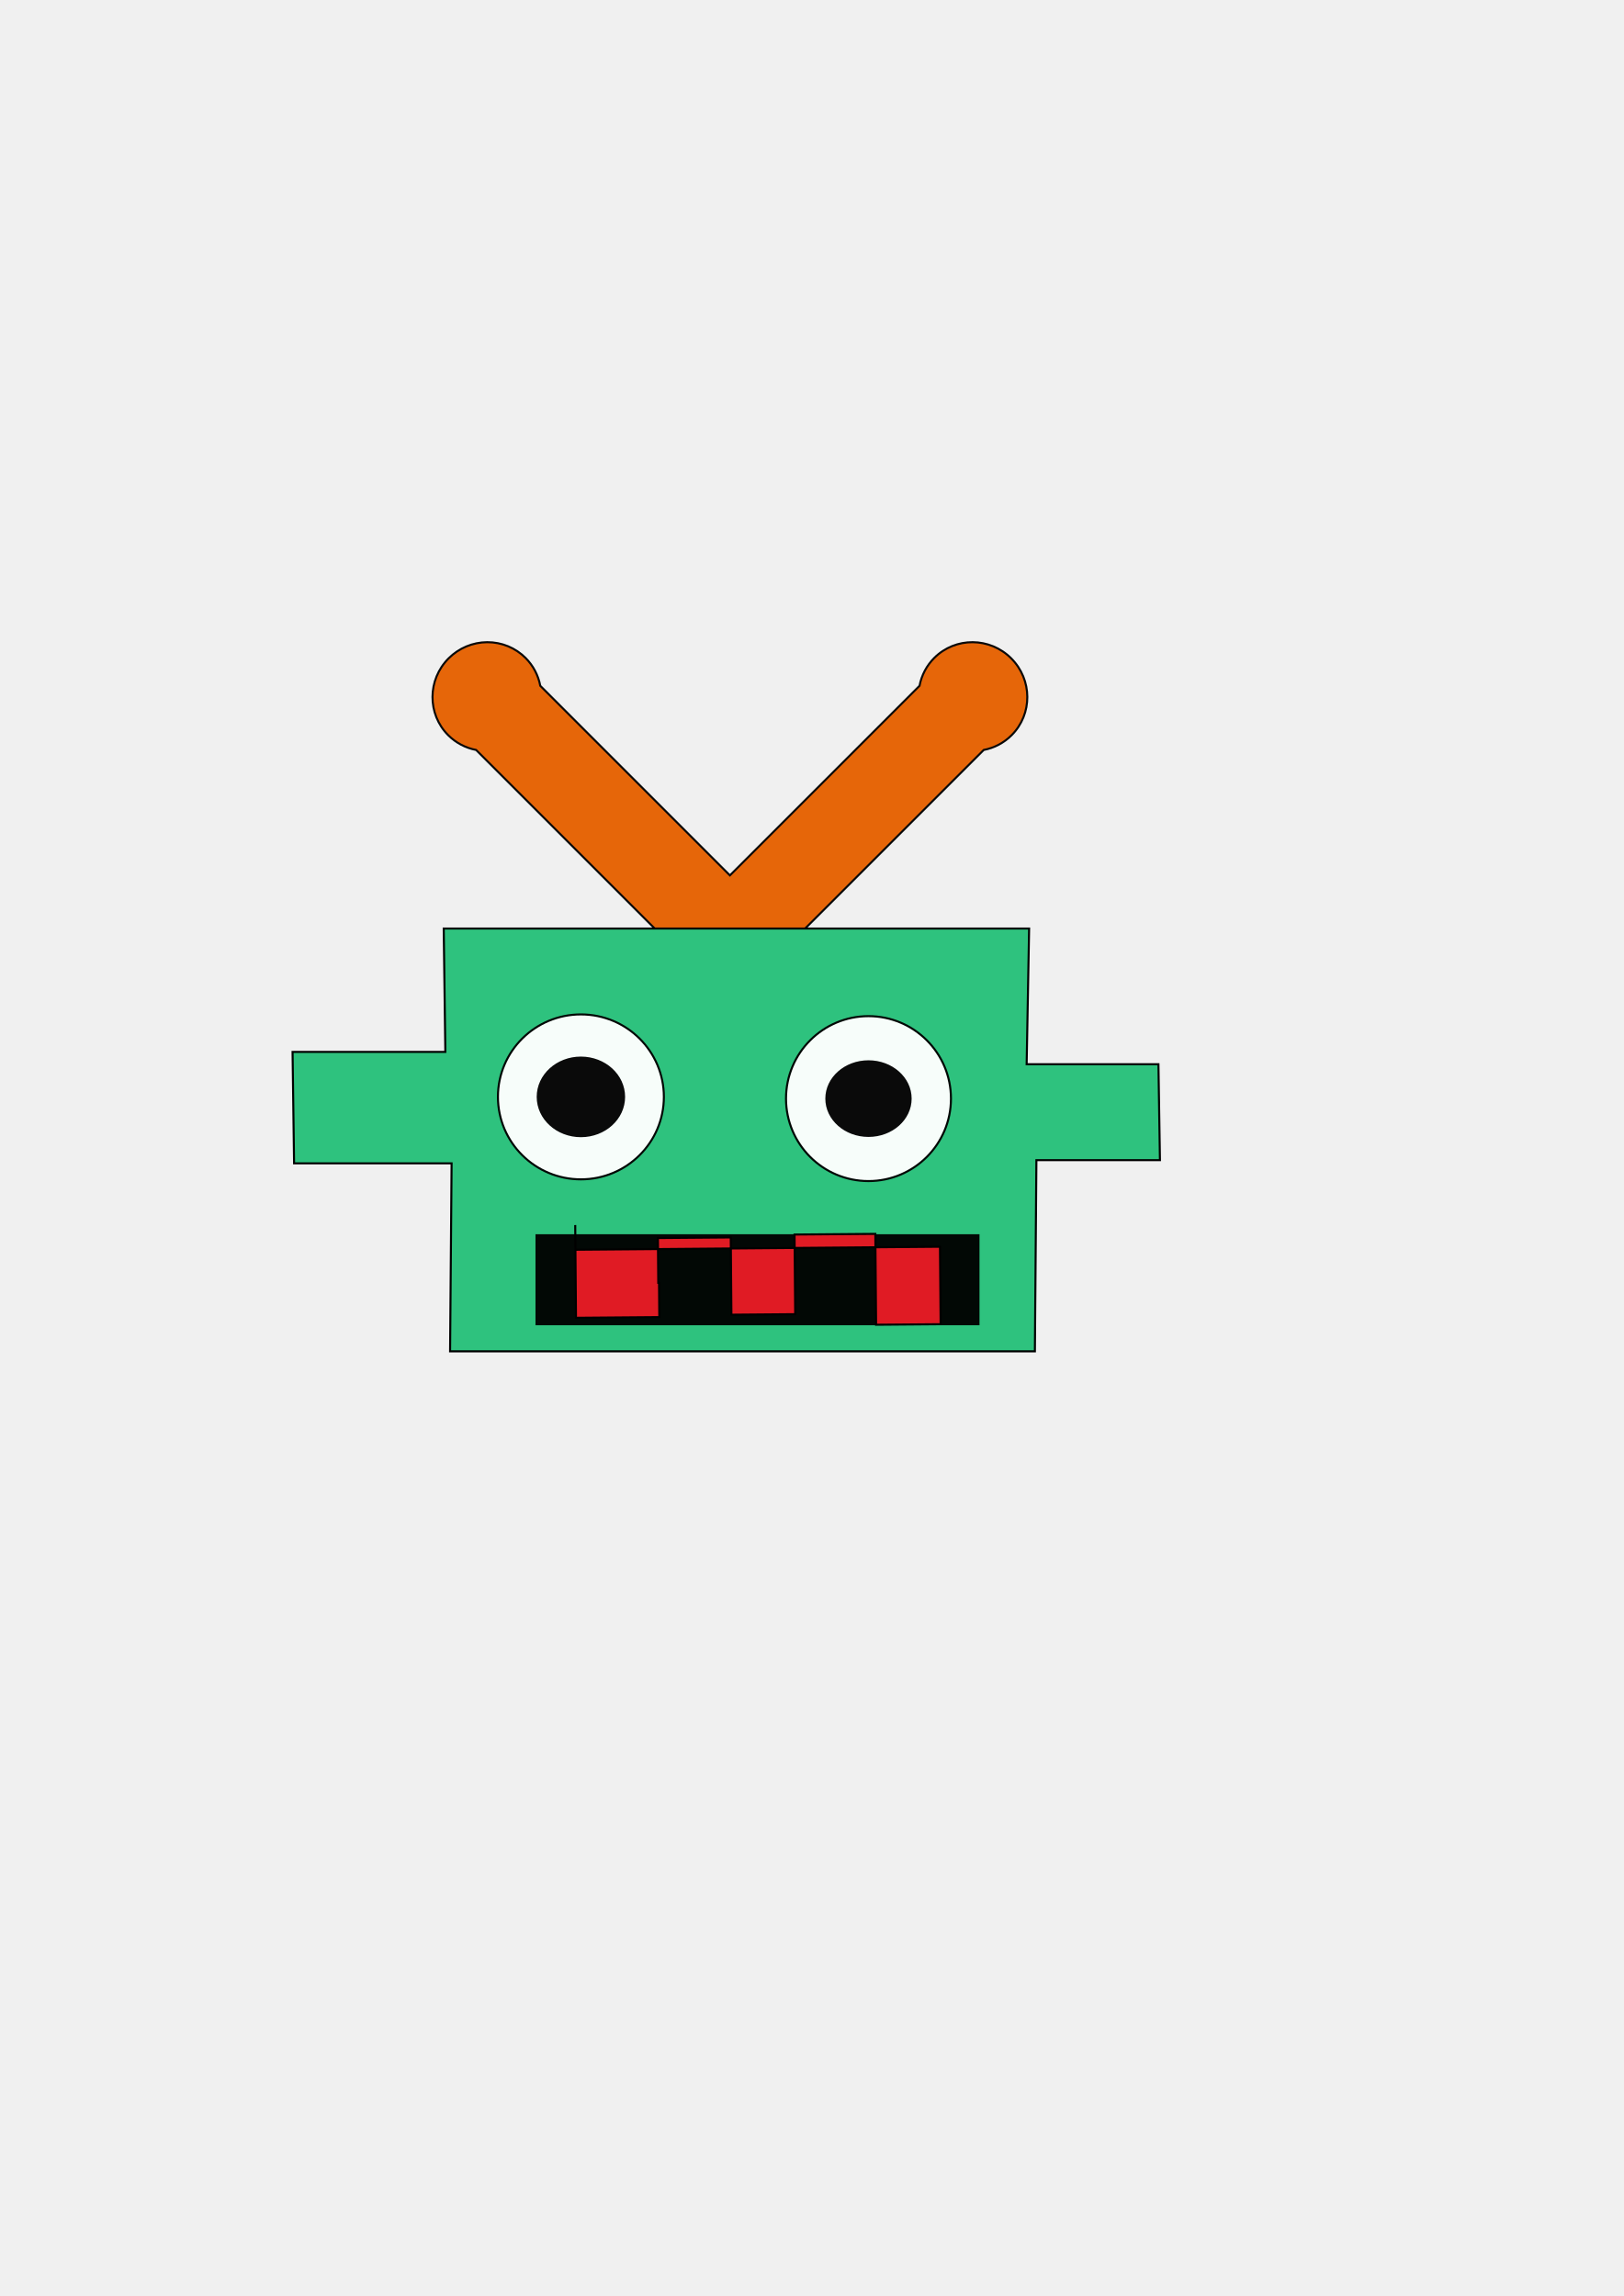
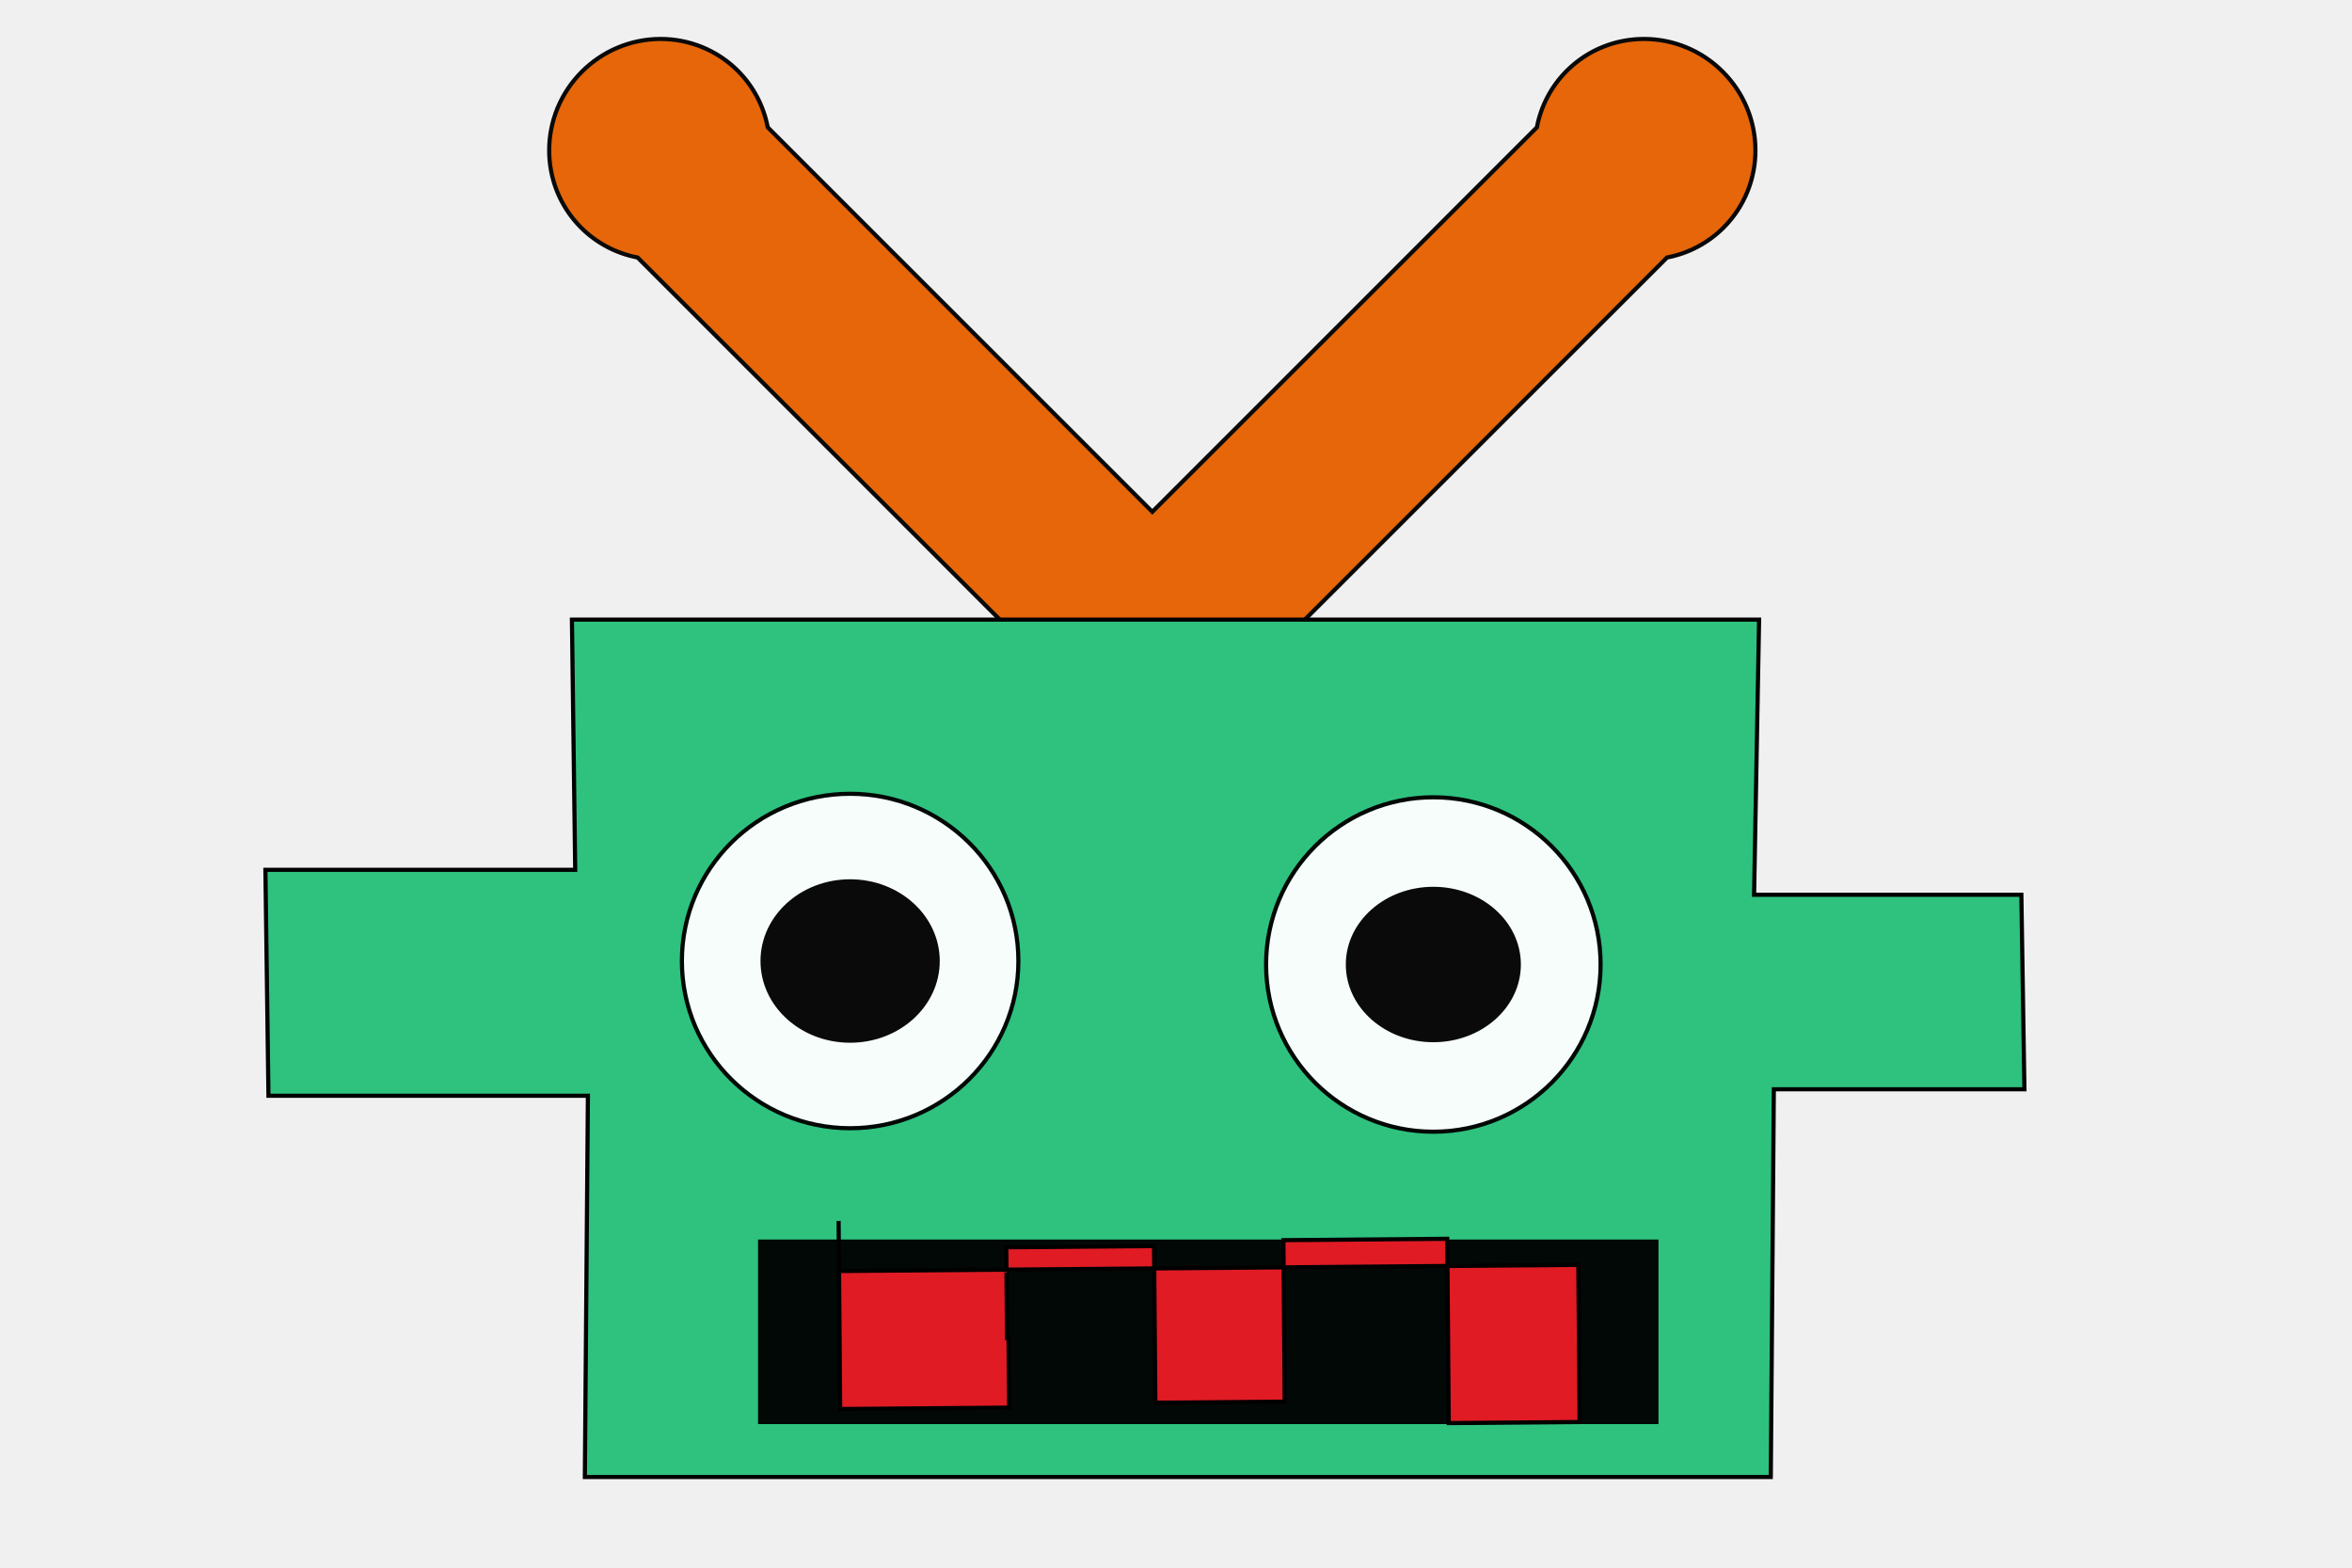
- <svg xmlns="http://www.w3.org/2000/svg" width="210mm" height="297mm" viewBox="0 0 210 297" version="1.1" id="svg6180">
+ <svg xmlns="http://www.w3.org/2000/svg" width="150mm" height="100mm" viewBox="0 0 150 100" version="1.1" id="svg6180">
  <defs id="defs6177" />
-   <path id="rect7076" style="opacity:0.96;fill:#e66100;stroke:#000000;stroke-width:0.265" d="m 63.008,83.071 a 6.996,7.071 45 0 0 -4.984,2.087 6.996,7.071 45 0 0 -0.053,9.947 6.996,7.071 45 0 0 3.605,1.907 l 30.832,30.832 1.994,-1.994 1.994,1.994 30.832,-30.832 a 7.071,6.996 45 0 0 3.605,-1.907 7.071,6.996 45 0 0 -0.053,-9.947 7.071,6.996 45 0 0 -9.947,-0.053 7.071,6.996 45 0 0 -1.906,3.605 L 94.402,113.235 69.877,88.71 A 6.996,7.071 45 0 0 67.971,85.105 6.996,7.071 45 0 0 63.008,83.071 Z" />
+   <path id="rect7076" style="opacity:0.96;fill:#e66100;stroke:#000000;stroke-width:0.265" d="m 42.095,2.485 a 6.996,7.071 45 0 0 -4.984,2.087 6.996,7.071 45 0 0 -0.053,9.947 6.996,7.071 45 0 0 3.605,1.907 l 30.832,30.832 1.994,-1.994 1.994,1.994 30.832,-30.832 a 7.071,6.996 45 0 0 3.605,-1.907 7.071,6.996 45 0 0 -0.053,-9.947 7.071,6.996 45 0 0 -9.947,-0.053 7.071,6.996 45 0 0 -1.906,3.605 L 73.489,32.648 48.964,8.124 a 6.996,7.071 45 0 0 -1.906,-3.605 6.996,7.071 45 0 0 -4.963,-2.034 z" />
  <g id="layer3" />
  <g id="layer1">
-     <path style="fill:#2ec27e;stroke:#000000;stroke-width:0.265px;stroke-linecap:butt;stroke-linejoin:miter;stroke-opacity:1" d="m 57.388,120.111 h 75.712 l -0.319,17.552 h 17.045 l 0.195,12.409 H 134.042 l -0.195,24.732 H 58.212 l 0.195,-24.321 h -20.373 l -0.195,-14.413 h 19.758 z" id="path6328" />
-     <g id="path6386" style="opacity:0.96">
+     <path style="fill:#2ec27e;stroke:#000000;stroke-width:0.265px;stroke-linecap:butt;stroke-linejoin:miter;stroke-opacity:1" d="m 36.475,39.524 h 75.712 l -0.319,17.552 h 17.045 l 0.195,12.409 h -15.98 l -0.195,24.732 H 37.299 l 0.195,-24.321 h -20.373 l -0.195,-14.413 h 19.758 z" id="path6328" />
+     <g id="path6386" style="opacity:0.96" transform="translate(-20.91293,-80.58672)">
      <path style="color:#000000;fill:#ffffff;stroke-width:0.265;-inkscape-stroke:none" d="M 85.86,141.887 A 10.73,10.667 0 0 1 75.13,152.555 10.73,10.667 0 0 1 64.4,141.887 10.73,10.667 0 0 1 75.13,131.22 10.73,10.667 0 0 1 85.86,141.887 Z" id="path6681" />
      <path style="color:#000000;fill:#000000;-inkscape-stroke:none" d="m 75.131,131.088 c -5.997,0 -10.863,4.836 -10.863,10.799 0,5.963 4.866,10.801 10.863,10.801 5.997,0 10.861,-4.838 10.861,-10.801 0,-5.963 -4.864,-10.799 -10.861,-10.799 z m 0,0.264 c 5.855,0 10.598,4.716 10.598,10.535 0,5.819 -4.743,10.535 -10.598,10.535 -5.855,0 -10.598,-4.716 -10.598,-10.535 0,-5.819 4.743,-10.535 10.598,-10.535 z" id="path6683" />
    </g>
-     <circle style="opacity:0.96;fill:#ffffff;stroke:#000000;stroke-width:0.265" id="circle6677" cx="112.325" cy="142.111" r="10.667" />
-     <ellipse style="opacity:0.96;fill:#000000;stroke:#000000;stroke-width:0.37" id="path6386-7" cx="75.13" cy="141.888" rx="5.531" ry="5.028" />
-     <ellipse style="opacity:0.96;fill:#000000;stroke:#000000;stroke-width:0.356" id="path6386-7-5" cx="112.325" cy="142.111" rx="5.404" ry="4.779" />
-     <rect style="opacity:0.96;fill:#000000;stroke:#000000;stroke-width:0.265" id="rect6971" width="57.16" height="11.507" x="69.39" y="159.787" />
-     <path style="fill:#e01b24;stroke:#000000;stroke-width:0.265px;stroke-linecap:butt;stroke-linejoin:miter;stroke-opacity:1" d="m 74.396,158.467 0.099,11.999 10.776,-0.089 -0.037,-4.434 -0.097,6e-4 -0.048,-5.795 9.424,-0.078 0.083,9.993 8.251,-0.068 -0.085,-10.301 10.449,-0.087 0.097,11.756 8.347,-0.069 -0.083,-10.022 -47.15,0.391 z" id="path6973" />
+     <circle style="opacity:0.96;fill:#ffffff;stroke:#000000;stroke-width:0.265" id="circle6677" cx="91.412" cy="61.524" r="10.667" />
+     <ellipse style="opacity:0.96;fill:#000000;stroke:#000000;stroke-width:0.37" id="path6386-7" cx="54.217" cy="61.301" rx="5.531" ry="5.028" />
+     <ellipse style="opacity:0.96;fill:#000000;stroke:#000000;stroke-width:0.356" id="path6386-7-5" cx="91.412" cy="61.524" rx="5.404" ry="4.779" />
+     <rect style="opacity:0.96;fill:#000000;stroke:#000000;stroke-width:0.265" id="rect6971" width="57.16" height="11.507" x="48.477" y="79.2" />
+     <path style="fill:#e01b24;stroke:#000000;stroke-width:0.265px;stroke-linecap:butt;stroke-linejoin:miter;stroke-opacity:1" d="m 53.483,77.88 0.099,11.999 10.776,-0.089 -0.037,-4.434 -0.097,6e-4 -0.048,-5.795 9.424,-0.078 0.083,9.993 8.251,-0.068 -0.085,-10.301 10.449,-0.087 0.097,11.756 8.347,-0.069 -0.083,-10.022 -47.15,0.391 z" id="path6973" />
  </g>
</svg>
